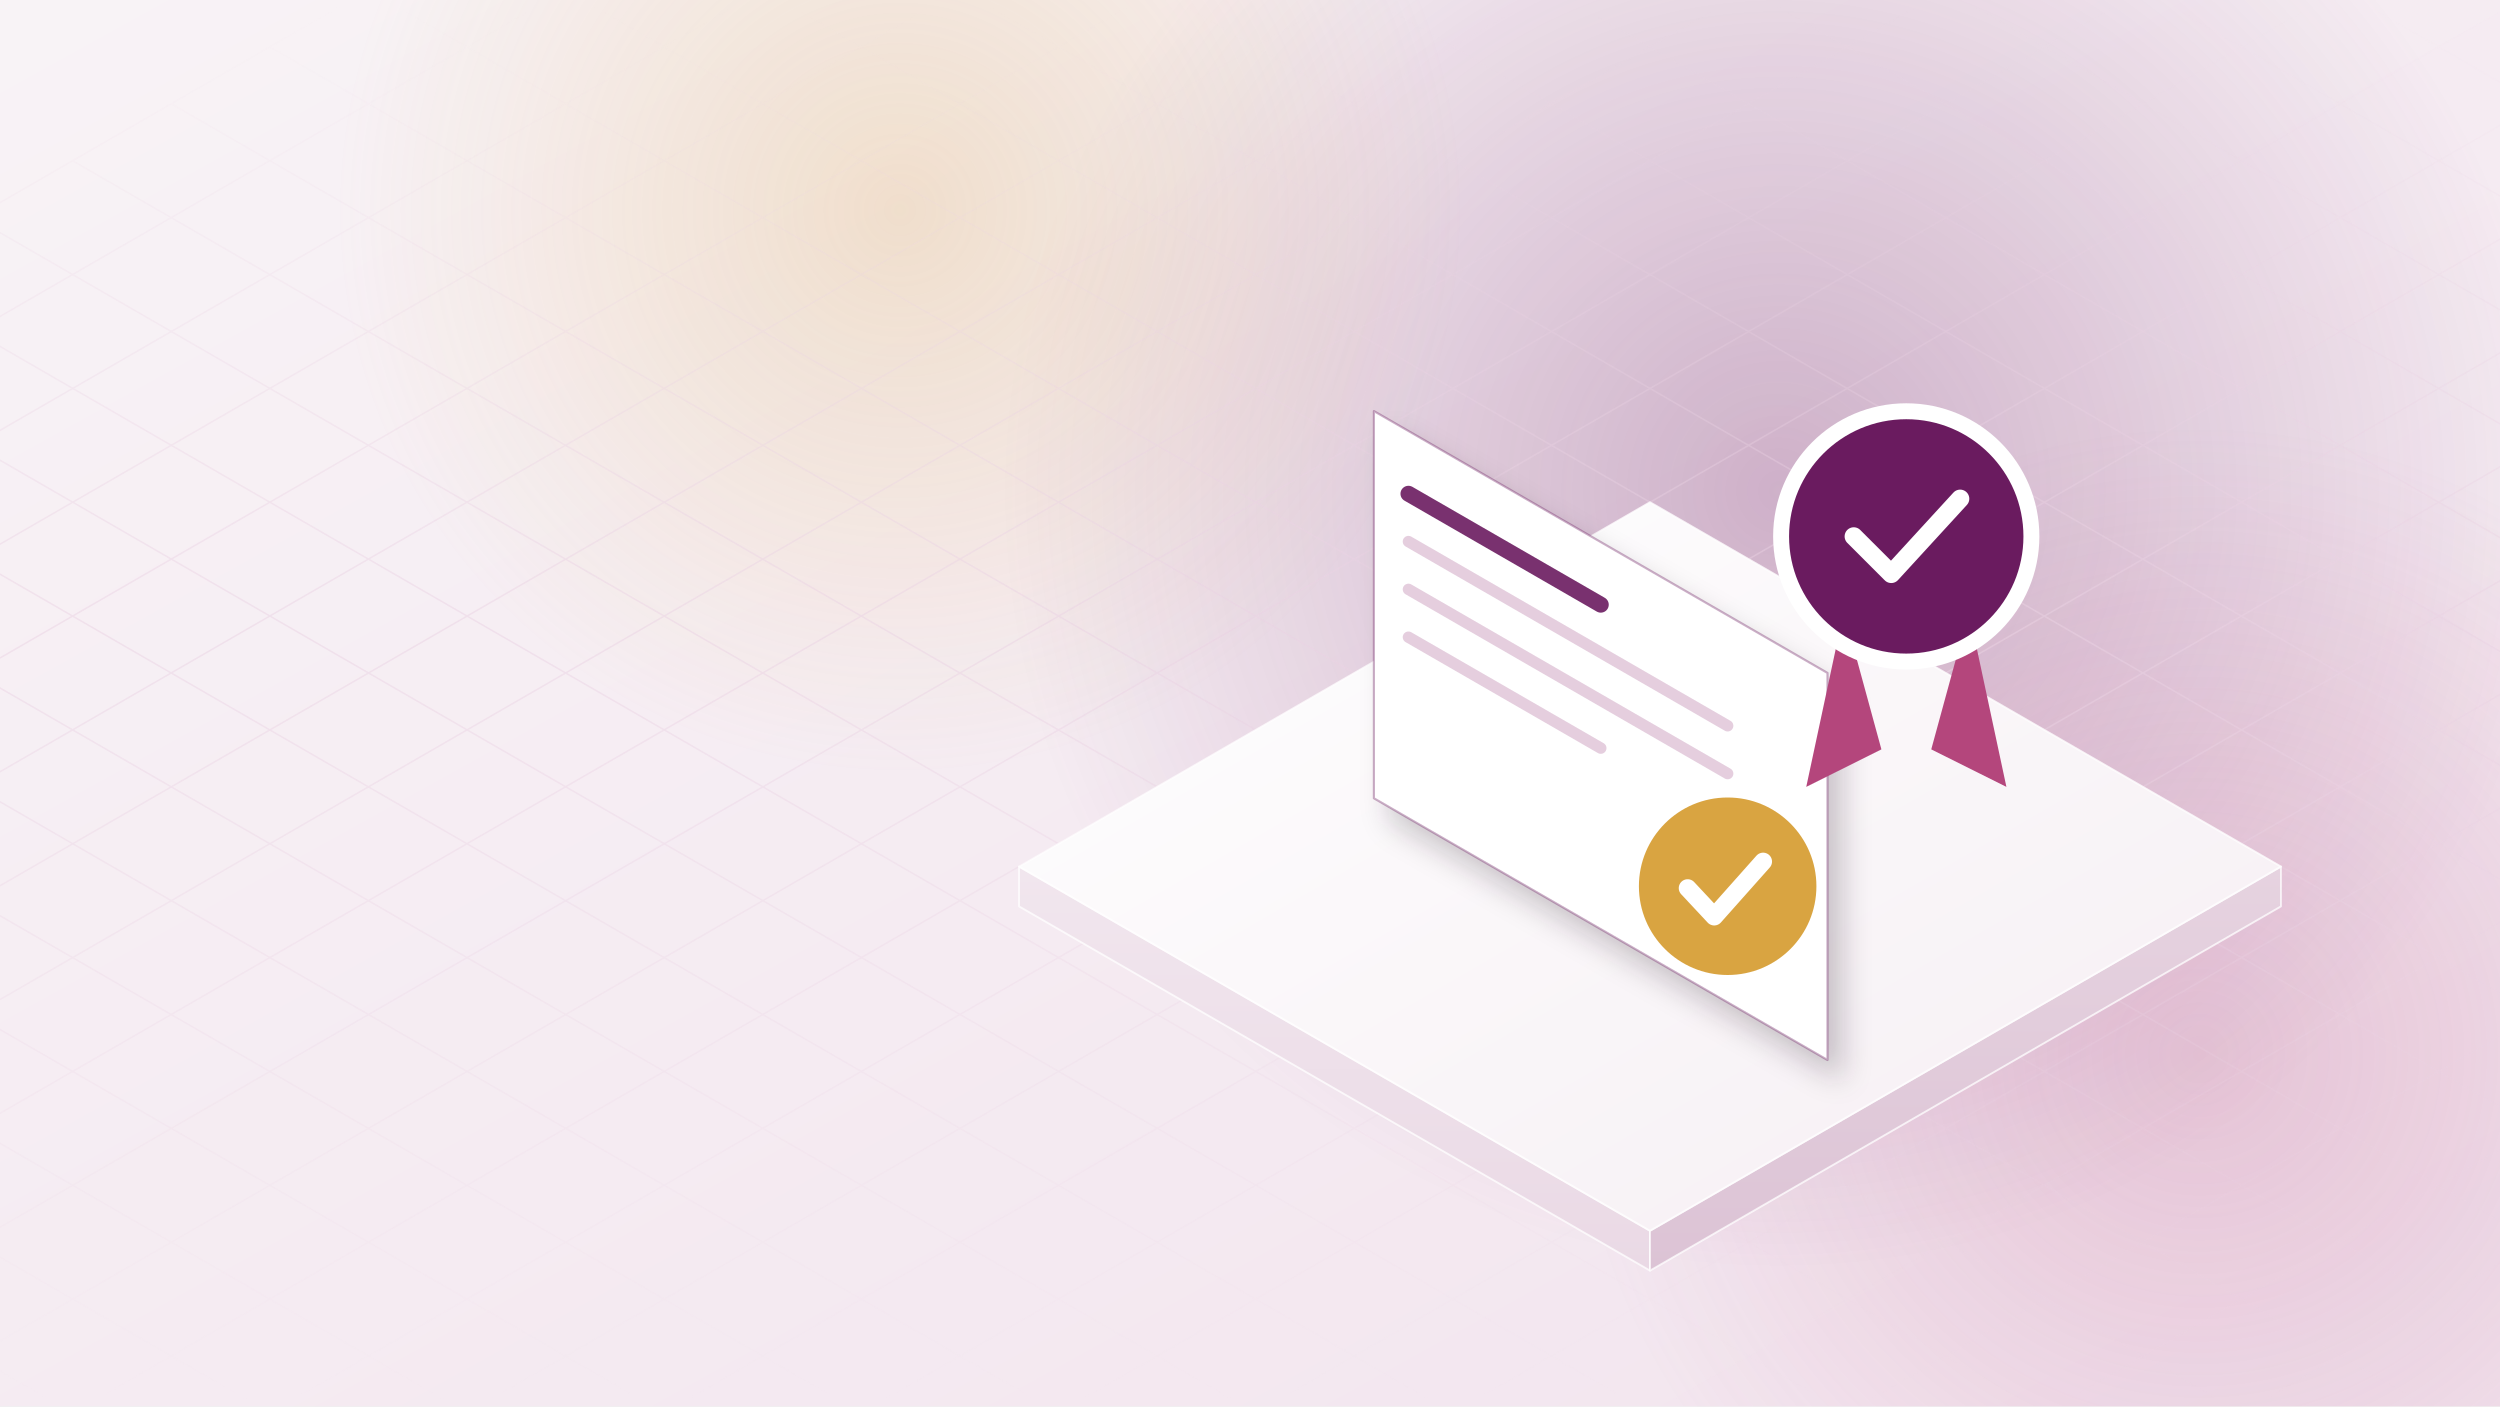
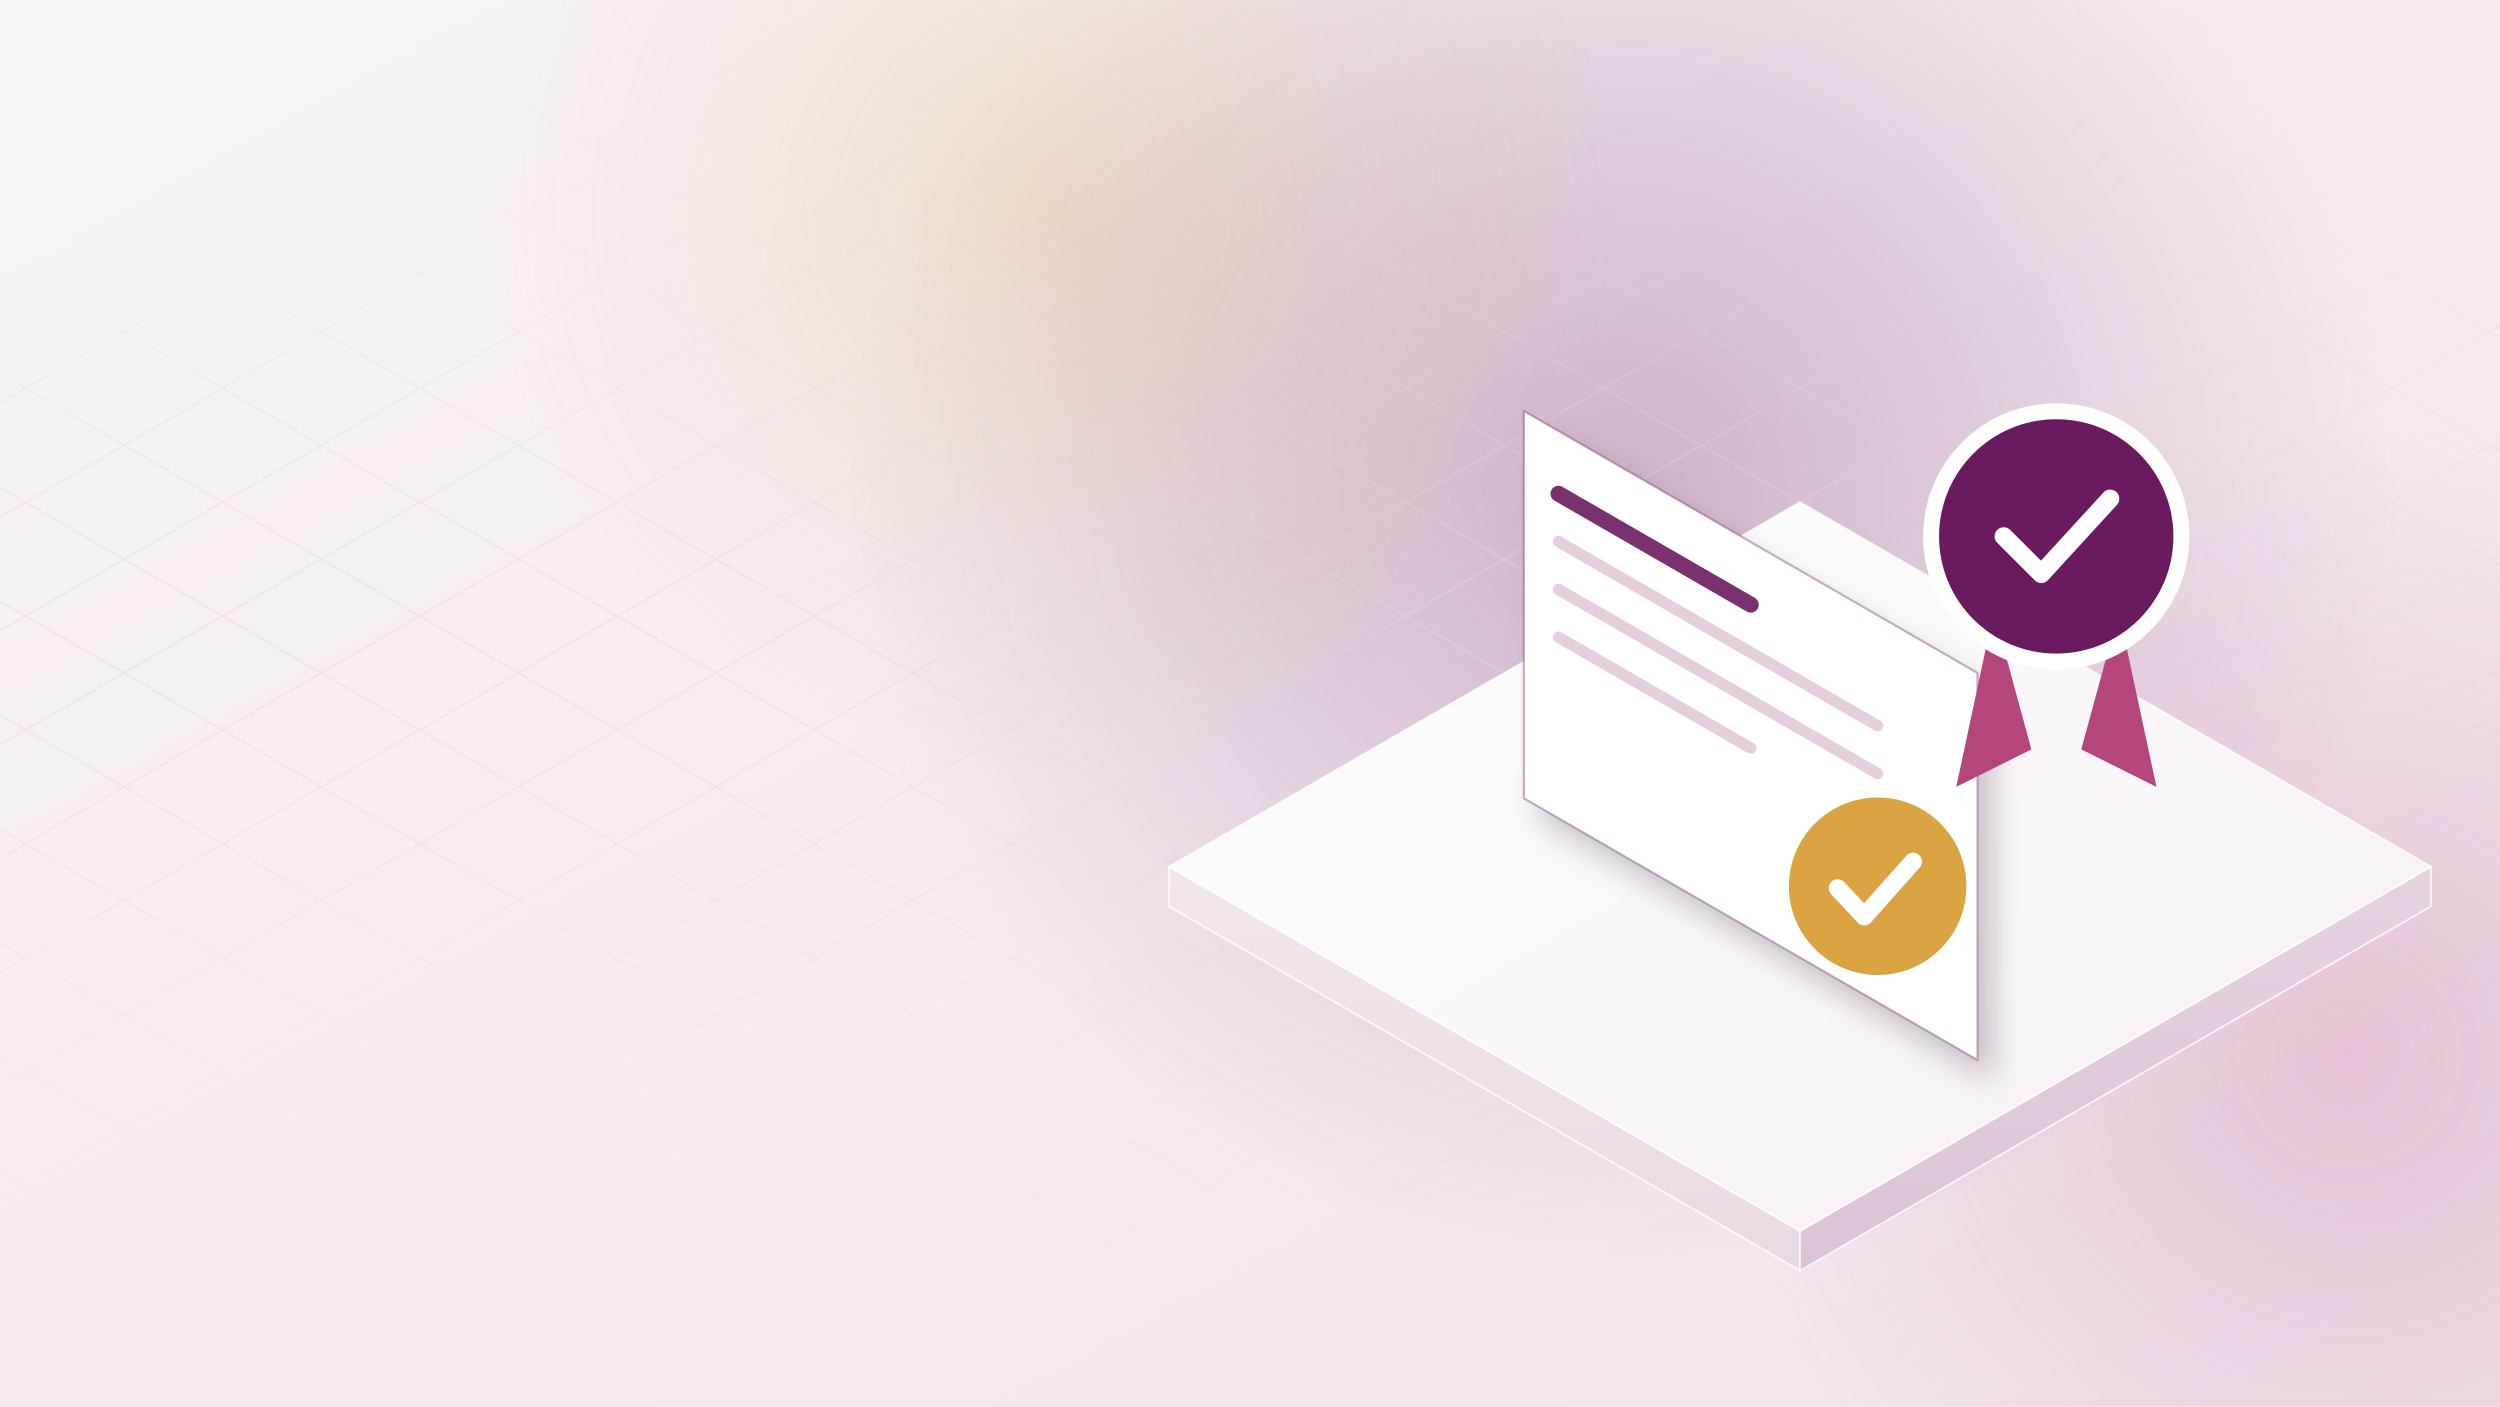
<svg xmlns="http://www.w3.org/2000/svg" viewBox="0 0 1600 900" preserveAspectRatio="xMidYMid slice">
  <defs>
    <linearGradient id="gBg" x1="0" y1="0" x2="1" y2="1">
      <stop offset="0" stop-color="#F8F3F6" />
      <stop offset="1" stop-color="#F2E4EE" />
    </linearGradient>
    <radialGradient id="gB1">
      <stop offset="0" stop-color="#6A1B5F" stop-opacity="0.28" />
      <stop offset="1" stop-color="#6A1B5F" stop-opacity="0" />
    </radialGradient>
    <radialGradient id="gB2">
      <stop offset="0" stop-color="#B4467C" stop-opacity="0.22" />
      <stop offset="1" stop-color="#B4467C" stop-opacity="0" />
    </radialGradient>
    <radialGradient id="gB3">
      <stop offset="0" stop-color="#D9A441" stop-opacity="0.22" />
      <stop offset="1" stop-color="#D9A441" stop-opacity="0" />
    </radialGradient>
    <radialGradient id="gGlow">
      <stop offset="0" stop-color="#C98AB9" stop-opacity=".55" />
      <stop offset="1" stop-color="#C98AB9" stop-opacity="0" />
    </radialGradient>
    <linearGradient id="gTop" x1="0" y1="0" x2="1" y2="1">
      <stop offset="0" stop-color="#FFFFFF" />
      <stop offset="1" stop-color="#F0DCEA" />
    </linearGradient>
    <linearGradient id="gLeft" x1="0" y1="0" x2="0" y2="1">
      <stop offset="0" stop-color="#8E2F80" stop-opacity=".95" />
      <stop offset="1" stop-color="#6A1B5F" stop-opacity=".9" />
    </linearGradient>
    <linearGradient id="gRight" x1="0" y1="0" x2="0" y2="1">
      <stop offset="0" stop-color="#6A1B5F" stop-opacity=".95" />
      <stop offset="1" stop-color="#3E0F38" stop-opacity=".95" />
    </linearGradient>
    <linearGradient id="gLeftV" x1="0" y1="0" x2="0" y2="1">
      <stop offset="0" stop-color="#D07AA4" />
      <stop offset="1" stop-color="#B4467C" />
    </linearGradient>
    <linearGradient id="gRightV" x1="0" y1="0" x2="0" y2="1">
      <stop offset="0" stop-color="#B4467C" />
      <stop offset="1" stop-color="#7A1F55" />
    </linearGradient>
    <linearGradient id="gLeftC" x1="0" y1="0" x2="0" y2="1">
      <stop offset="0" stop-color="#F0CF86" />
      <stop offset="1" stop-color="#D9A441" />
    </linearGradient>
    <linearGradient id="gRightC" x1="0" y1="0" x2="0" y2="1">
      <stop offset="0" stop-color="#D9A441" />
      <stop offset="1" stop-color="#A87A26" />
    </linearGradient>
    <linearGradient id="gLeftR" x1="0" y1="0" x2="0" y2="1">
      <stop offset="0" stop-color="#F0CF86" />
      <stop offset="1" stop-color="#D9A441" />
    </linearGradient>
    <linearGradient id="gRightR" x1="0" y1="0" x2="0" y2="1">
      <stop offset="0" stop-color="#D9A441" />
      <stop offset="1" stop-color="#A87A26" />
    </linearGradient>
    <linearGradient id="gTopW" x1="0" y1="0" x2="1" y2="1">
      <stop offset="0" stop-color="#FFFFFF" />
      <stop offset="1" stop-color="#F5EEF3" />
    </linearGradient>
    <linearGradient id="gLeftW" x1="0" y1="0" x2="0" y2="1">
      <stop offset="0" stop-color="#F1E6EE" />
      <stop offset="1" stop-color="#EAD9E5" />
    </linearGradient>
    <linearGradient id="gRightW" x1="0" y1="0" x2="0" y2="1">
      <stop offset="0" stop-color="#E6D3E0" />
      <stop offset="1" stop-color="#DCC3D5" />
    </linearGradient>
    <linearGradient id="gFade" x1="0" y1="0" x2="0" y2="1">
      <stop offset="0" stop-color="#fff" stop-opacity="0" />
      <stop offset=".45" stop-color="#fff" stop-opacity="1" />
      <stop offset="1" stop-color="#fff" stop-opacity="0" />
    </linearGradient>
    <mask id="mGrid">
      <rect width="100%" height="100%" fill="url(#gFade)" />
    </mask>
    <filter id="fSoft" x="-50%" y="-50%" width="200%" height="200%">
      <feGaussianBlur stdDeviation="9" />
    </filter>
  </defs>
  <defs>
    <radialGradient id="gNode0" cx=".35" cy=".3">
      <stop offset="0" stop-color="#fff" />
      <stop offset=".35" stop-color="#6A1B5F" />
      <stop offset="1" stop-color="#3E0F38" />
    </radialGradient>
    <radialGradient id="gNode1" cx=".35" cy=".3">
      <stop offset="0" stop-color="#fff" />
      <stop offset=".35" stop-color="#B4467C" />
      <stop offset="1" stop-color="#7A1F55" />
    </radialGradient>
    <radialGradient id="gNode2" cx=".35" cy=".3">
      <stop offset="0" stop-color="#fff" />
      <stop offset=".35" stop-color="#D9A441" />
      <stop offset="1" stop-color="#A87A26" />
    </radialGradient>
  </defs>
  <rect width="100%" height="100%" fill="url(#gBg)" />
-   <circle cx="1138.3" cy="315" r="495" fill="url(#gB1)" />
-   <circle cx="1408" cy="675" r="405" fill="url(#gB2)" />
-   <circle cx="576" cy="135" r="360" fill="url(#gB3)" />
+   <circle cx="1038.8" cy="315" r="495" fill="url(#gB1)" />
+   <circle cx="1504" cy="675" r="405" fill="url(#gB2)" />
+   <circle cx="672" cy="135" r="360" fill="url(#gB3)" />
  <g stroke="#EAD2E3" stroke-width="1" opacity="0.5" mask="url(#mGrid)">
-     <line x1="1056" y1="-480" x2="-710.7" y2="540" />
-     <line x1="1056" y1="-480" x2="2822.7" y2="540" />
-     <line x1="1119.1" y1="-443.6" x2="-647.6" y2="576.4" />
-     <line x1="992.9" y1="-443.6" x2="2759.6" y2="576.4" />
-     <line x1="1182.2" y1="-407.1" x2="-584.5" y2="612.9" />
-     <line x1="929.8" y1="-407.1" x2="2696.5" y2="612.9" />
-     <line x1="1245.3" y1="-370.7" x2="-521.4" y2="649.3" />
-     <line x1="866.7" y1="-370.7" x2="2633.4" y2="649.3" />
-     <line x1="1308.4" y1="-334.3" x2="-458.3" y2="685.7" />
-     <line x1="803.6" y1="-334.3" x2="2570.3" y2="685.7" />
-     <line x1="1371.5" y1="-297.9" x2="-395.2" y2="722.1" />
-     <line x1="740.5" y1="-297.9" x2="2507.2" y2="722.1" />
-     <line x1="1434.6" y1="-261.4" x2="-332.1" y2="758.6" />
-     <line x1="677.4" y1="-261.4" x2="2444.1" y2="758.6" />
-     <line x1="1497.7" y1="-225" x2="-269" y2="795" />
-     <line x1="614.3" y1="-225" x2="2381" y2="795" />
-     <line x1="1560.8" y1="-188.6" x2="-205.9" y2="831.4" />
-     <line x1="551.2" y1="-188.6" x2="2317.9" y2="831.4" />
-     <line x1="1623.9" y1="-152.1" x2="-142.8" y2="867.9" />
-     <line x1="488.1" y1="-152.1" x2="2254.8" y2="867.9" />
-     <line x1="1687" y1="-115.7" x2="-79.7" y2="904.3" />
-     <line x1="425" y1="-115.7" x2="2191.7" y2="904.3" />
-     <line x1="1750.1" y1="-79.3" x2="-16.6" y2="940.7" />
-     <line x1="361.9" y1="-79.3" x2="2128.6" y2="940.7" />
-     <line x1="1813.2" y1="-42.9" x2="46.5" y2="977.1" />
-     <line x1="298.8" y1="-42.9" x2="2065.5" y2="977.1" />
-     <line x1="1876.2" y1="-6.4" x2="109.6" y2="1013.6" />
-     <line x1="235.8" y1="-6.4" x2="2002.4" y2="1013.6" />
-     <line x1="1939.3" y1="30" x2="172.7" y2="1050" />
-     <line x1="172.7" y1="30" x2="1939.3" y2="1050" />
-     <line x1="2002.4" y1="66.4" x2="235.8" y2="1086.4" />
-     <line x1="109.6" y1="66.4" x2="1876.2" y2="1086.4" />
-     <line x1="2065.5" y1="102.9" x2="298.8" y2="1122.9" />
-     <line x1="46.5" y1="102.9" x2="1813.2" y2="1122.9" />
-     <line x1="2128.6" y1="139.3" x2="361.9" y2="1159.3" />
-     <line x1="-16.6" y1="139.3" x2="1750.1" y2="1159.3" />
-     <line x1="2191.7" y1="175.7" x2="425" y2="1195.7" />
-     <line x1="-79.7" y1="175.7" x2="1687" y2="1195.7" />
-     <line x1="2254.8" y1="212.1" x2="488.1" y2="1232.1" />
-     <line x1="-142.8" y1="212.1" x2="1623.9" y2="1232.1" />
-     <line x1="2317.9" y1="248.6" x2="551.2" y2="1268.6" />
-     <line x1="-205.9" y1="248.6" x2="1560.8" y2="1268.6" />
-     <line x1="2381" y1="285" x2="614.3" y2="1305" />
-     <line x1="-269" y1="285" x2="1497.7" y2="1305" />
-     <line x1="2444.1" y1="321.4" x2="677.4" y2="1341.4" />
-     <line x1="-332.1" y1="321.4" x2="1434.6" y2="1341.4" />
-     <line x1="2507.2" y1="357.9" x2="740.5" y2="1377.9" />
-     <line x1="-395.2" y1="357.9" x2="1371.5" y2="1377.9" />
-     <line x1="2570.3" y1="394.3" x2="803.6" y2="1414.3" />
-     <line x1="-458.3" y1="394.3" x2="1308.4" y2="1414.3" />
-     <line x1="2633.4" y1="430.7" x2="866.7" y2="1450.7" />
-     <line x1="-521.4" y1="430.7" x2="1245.3" y2="1450.7" />
-     <line x1="2696.5" y1="467.1" x2="929.8" y2="1487.1" />
-     <line x1="-584.5" y1="467.1" x2="1182.2" y2="1487.1" />
-     <line x1="2759.6" y1="503.6" x2="992.9" y2="1523.6" />
-     <line x1="-647.6" y1="503.6" x2="1119.1" y2="1523.6" />
-     <line x1="2822.7" y1="540" x2="1056" y2="1560" />
-     <line x1="-710.7" y1="540" x2="1056" y2="1560" />
+     <line x1="1152" y1="-480" x2="-614.7" y2="540" />
+     <line x1="1152" y1="-480" x2="2918.7" y2="540" />
+     <line x1="1215.1" y1="-443.6" x2="-551.6" y2="576.4" />
+     <line x1="1088.9" y1="-443.6" x2="2855.6" y2="576.4" />
+     <line x1="1278.2" y1="-407.1" x2="-488.5" y2="612.9" />
+     <line x1="1025.8" y1="-407.1" x2="2792.5" y2="612.9" />
+     <line x1="1341.3" y1="-370.7" x2="-425.4" y2="649.3" />
+     <line x1="962.7" y1="-370.7" x2="2729.4" y2="649.3" />
+     <line x1="1404.4" y1="-334.3" x2="-362.3" y2="685.7" />
+     <line x1="899.6" y1="-334.3" x2="2666.3" y2="685.7" />
+     <line x1="1467.5" y1="-297.9" x2="-299.2" y2="722.1" />
+     <line x1="836.5" y1="-297.9" x2="2603.2" y2="722.1" />
+     <line x1="1530.6" y1="-261.4" x2="-236.1" y2="758.6" />
+     <line x1="773.4" y1="-261.4" x2="2540.1" y2="758.6" />
+     <line x1="1593.7" y1="-225" x2="-173" y2="795" />
+     <line x1="710.3" y1="-225" x2="2477" y2="795" />
+     <line x1="1656.8" y1="-188.6" x2="-109.9" y2="831.4" />
+     <line x1="647.2" y1="-188.6" x2="2413.9" y2="831.4" />
+     <line x1="1719.9" y1="-152.1" x2="-46.8" y2="867.9" />
+     <line x1="584.1" y1="-152.1" x2="2350.8" y2="867.9" />
+     <line x1="1783" y1="-115.7" x2="16.3" y2="904.3" />
+     <line x1="521" y1="-115.7" x2="2287.7" y2="904.3" />
+     <line x1="1846.1" y1="-79.3" x2="79.4" y2="940.7" />
+     <line x1="457.9" y1="-79.3" x2="2224.6" y2="940.7" />
+     <line x1="1909.2" y1="-42.9" x2="142.5" y2="977.1" />
+     <line x1="394.8" y1="-42.9" x2="2161.5" y2="977.1" />
+     <line x1="1972.2" y1="-6.4" x2="205.6" y2="1013.6" />
+     <line x1="331.8" y1="-6.4" x2="2098.4" y2="1013.6" />
+     <line x1="2035.3" y1="30" x2="268.7" y2="1050" />
+     <line x1="268.7" y1="30" x2="2035.3" y2="1050" />
+     <line x1="2098.4" y1="66.4" x2="331.8" y2="1086.4" />
+     <line x1="205.6" y1="66.4" x2="1972.2" y2="1086.4" />
+     <line x1="2161.5" y1="102.9" x2="394.8" y2="1122.9" />
+     <line x1="142.5" y1="102.9" x2="1909.2" y2="1122.9" />
+     <line x1="2224.6" y1="139.3" x2="457.9" y2="1159.3" />
+     <line x1="79.4" y1="139.3" x2="1846.1" y2="1159.3" />
+     <line x1="2287.7" y1="175.7" x2="521" y2="1195.7" />
+     <line x1="16.3" y1="175.7" x2="1783" y2="1195.7" />
+     <line x1="2350.8" y1="212.1" x2="584.1" y2="1232.1" />
+     <line x1="-46.8" y1="212.1" x2="1719.9" y2="1232.1" />
+     <line x1="2413.9" y1="248.6" x2="647.2" y2="1268.6" />
+     <line x1="-109.9" y1="248.6" x2="1656.8" y2="1268.6" />
+     <line x1="2477" y1="285" x2="710.3" y2="1305" />
+     <line x1="-173" y1="285" x2="1593.7" y2="1305" />
+     <line x1="2540.1" y1="321.4" x2="773.4" y2="1341.4" />
+     <line x1="-236.1" y1="321.4" x2="1530.6" y2="1341.4" />
+     <line x1="2603.2" y1="357.9" x2="836.5" y2="1377.9" />
+     <line x1="-299.2" y1="357.9" x2="1467.5" y2="1377.9" />
+     <line x1="2666.3" y1="394.3" x2="899.6" y2="1414.3" />
+     <line x1="-362.3" y1="394.3" x2="1404.4" y2="1414.3" />
+     <line x1="2729.4" y1="430.7" x2="962.7" y2="1450.7" />
+     <line x1="-425.4" y1="430.7" x2="1341.3" y2="1450.7" />
+     <line x1="2792.5" y1="467.1" x2="1025.8" y2="1487.1" />
+     <line x1="-488.5" y1="467.1" x2="1278.2" y2="1487.1" />
+     <line x1="2855.6" y1="503.6" x2="1088.9" y2="1523.6" />
+     <line x1="-551.6" y1="503.6" x2="1215.1" y2="1523.6" />
+     <line x1="2918.7" y1="540" x2="1152" y2="1560" />
+     <line x1="-614.7" y1="540" x2="1152" y2="1560" />
  </g>
  <g>
-     <polygon points="652.2,580.1 1056,813.2 1056,787.7 652.2,554.6" fill="url(#gLeftW)" stroke="rgba(255,255,255,.75)" stroke-width="1.2" stroke-linejoin="round" />
-     <polygon points="1459.8,580.1 1056,813.2 1056,787.7 1459.8,554.6" fill="url(#gRightW)" stroke="rgba(255,255,255,.75)" stroke-width="1.2" stroke-linejoin="round" />
-     <polygon points="1056,321.4 1459.8,554.6 1056,787.7 652.2,554.6" fill="url(#gTopW)" stroke="rgba(255,255,255,.75)" stroke-width="1.2" stroke-linejoin="round" />
+     <polygon points="748.2,580.1 1152,813.2 1152,787.7 748.2,554.6" fill="url(#gLeftW)" stroke="rgba(255,255,255,.75)" stroke-width="1.2" stroke-linejoin="round" />
+     <polygon points="1555.8,580.1 1152,813.2 1152,787.7 1555.8,554.6" fill="url(#gRightW)" stroke="rgba(255,255,255,.75)" stroke-width="1.2" stroke-linejoin="round" />
+     <polygon points="1152,321.4 1555.8,554.6 1152,787.7 748.2,554.6" fill="url(#gTopW)" stroke="rgba(255,255,255,.75)" stroke-width="1.2" stroke-linejoin="round" />
  </g>
  <g>
-     <polygon points="879.3,510.9 1169.6,678.4 1169.6,430.7 879.3,263.1" fill="#1E0A1C" opacity=".22" transform="translate(10,14)" filter="url(#fSoft)" />
-     <polygon points="879.3,510.9 1169.6,678.4 1169.6,430.7 879.3,263.1" fill="#FFFFFF" stroke="rgba(106,27,95,.35)" stroke-width="1.4" stroke-linejoin="round" />
-     <line x1="901.4" y1="316" x2="1024.5" y2="387" stroke="#6A1B5F" stroke-width="10.2" stroke-linecap="round" opacity=".9" />
-     <line x1="901.4" y1="346.6" x2="1105.7" y2="464.5" stroke="#DEC2D6" stroke-width="7.3" stroke-linecap="round" opacity=".8" />
-     <line x1="901.4" y1="377.2" x2="1105.7" y2="495.1" stroke="#DEC2D6" stroke-width="7.3" stroke-linecap="round" opacity=".8" />
-     <line x1="901.4" y1="407.8" x2="1024.5" y2="478.8" stroke="#DEC2D6" stroke-width="7.3" stroke-linecap="round" opacity=".8" />
-     <circle cx="1105.7" cy="567.2" r="56.8" fill="#D9A441" />
-     <path d="M1080.1 568.4 l17 18.2 l31.3 -35.2" fill="none" stroke="#fff" stroke-width="11.4" stroke-linecap="round" stroke-linejoin="round" />
+     <polygon points="975.3,510.9 1265.6,678.4 1265.6,430.7 975.3,263.1" fill="#1E0A1C" opacity=".22" transform="translate(10,14)" filter="url(#fSoft)" />
+     <polygon points="975.3,510.9 1265.6,678.4 1265.6,430.7 975.3,263.1" fill="#FFFFFF" stroke="rgba(106,27,95,.35)" stroke-width="1.4" stroke-linejoin="round" />
+     <line x1="997.4" y1="316" x2="1120.5" y2="387" stroke="#6A1B5F" stroke-width="10.2" stroke-linecap="round" opacity=".9" />
+     <line x1="997.4" y1="346.6" x2="1201.7" y2="464.5" stroke="#DEC2D6" stroke-width="7.3" stroke-linecap="round" opacity=".8" />
+     <line x1="997.4" y1="377.2" x2="1201.7" y2="495.1" stroke="#DEC2D6" stroke-width="7.3" stroke-linecap="round" opacity=".8" />
+     <line x1="997.4" y1="407.8" x2="1120.5" y2="478.8" stroke="#DEC2D6" stroke-width="7.3" stroke-linecap="round" opacity=".8" />
+     <circle cx="1201.7" cy="567.2" r="56.8" fill="#D9A441" />
+     <path d="M1176.1 568.4 l17 18.2 l31.3 -35.2" fill="none" stroke="#fff" stroke-width="11.4" stroke-linecap="round" stroke-linejoin="round" />
  </g>
  <g>
-     <path d="M1180 391.4 l-24 112.2 l48.1 -24 z M1260.1 391.4 l24 112.2 l-48.1 -24 z" fill="#B4467C" />
-     <circle cx="1220" cy="343.3" r="80.1" fill="#6A1B5F" stroke="#fff" stroke-width="10.2" />
-     <path d="M1186.4 343.3 l24 24 l44.1 -48.1" fill="none" stroke="#fff" stroke-width="11.7" stroke-linecap="round" stroke-linejoin="round" />
+     <path d="M1276 391.4 l-24 112.2 l48.1 -24 z M1356.1 391.4 l24 112.2 l-48.1 -24 z" fill="#B4467C" />
+     <circle cx="1316" cy="343.3" r="80.1" fill="#6A1B5F" stroke="#fff" stroke-width="10.2" />
+     <path d="M1282.4 343.3 l24 24 l44.1 -48.1" fill="none" stroke="#fff" stroke-width="11.7" stroke-linecap="round" stroke-linejoin="round" />
  </g>
</svg>
